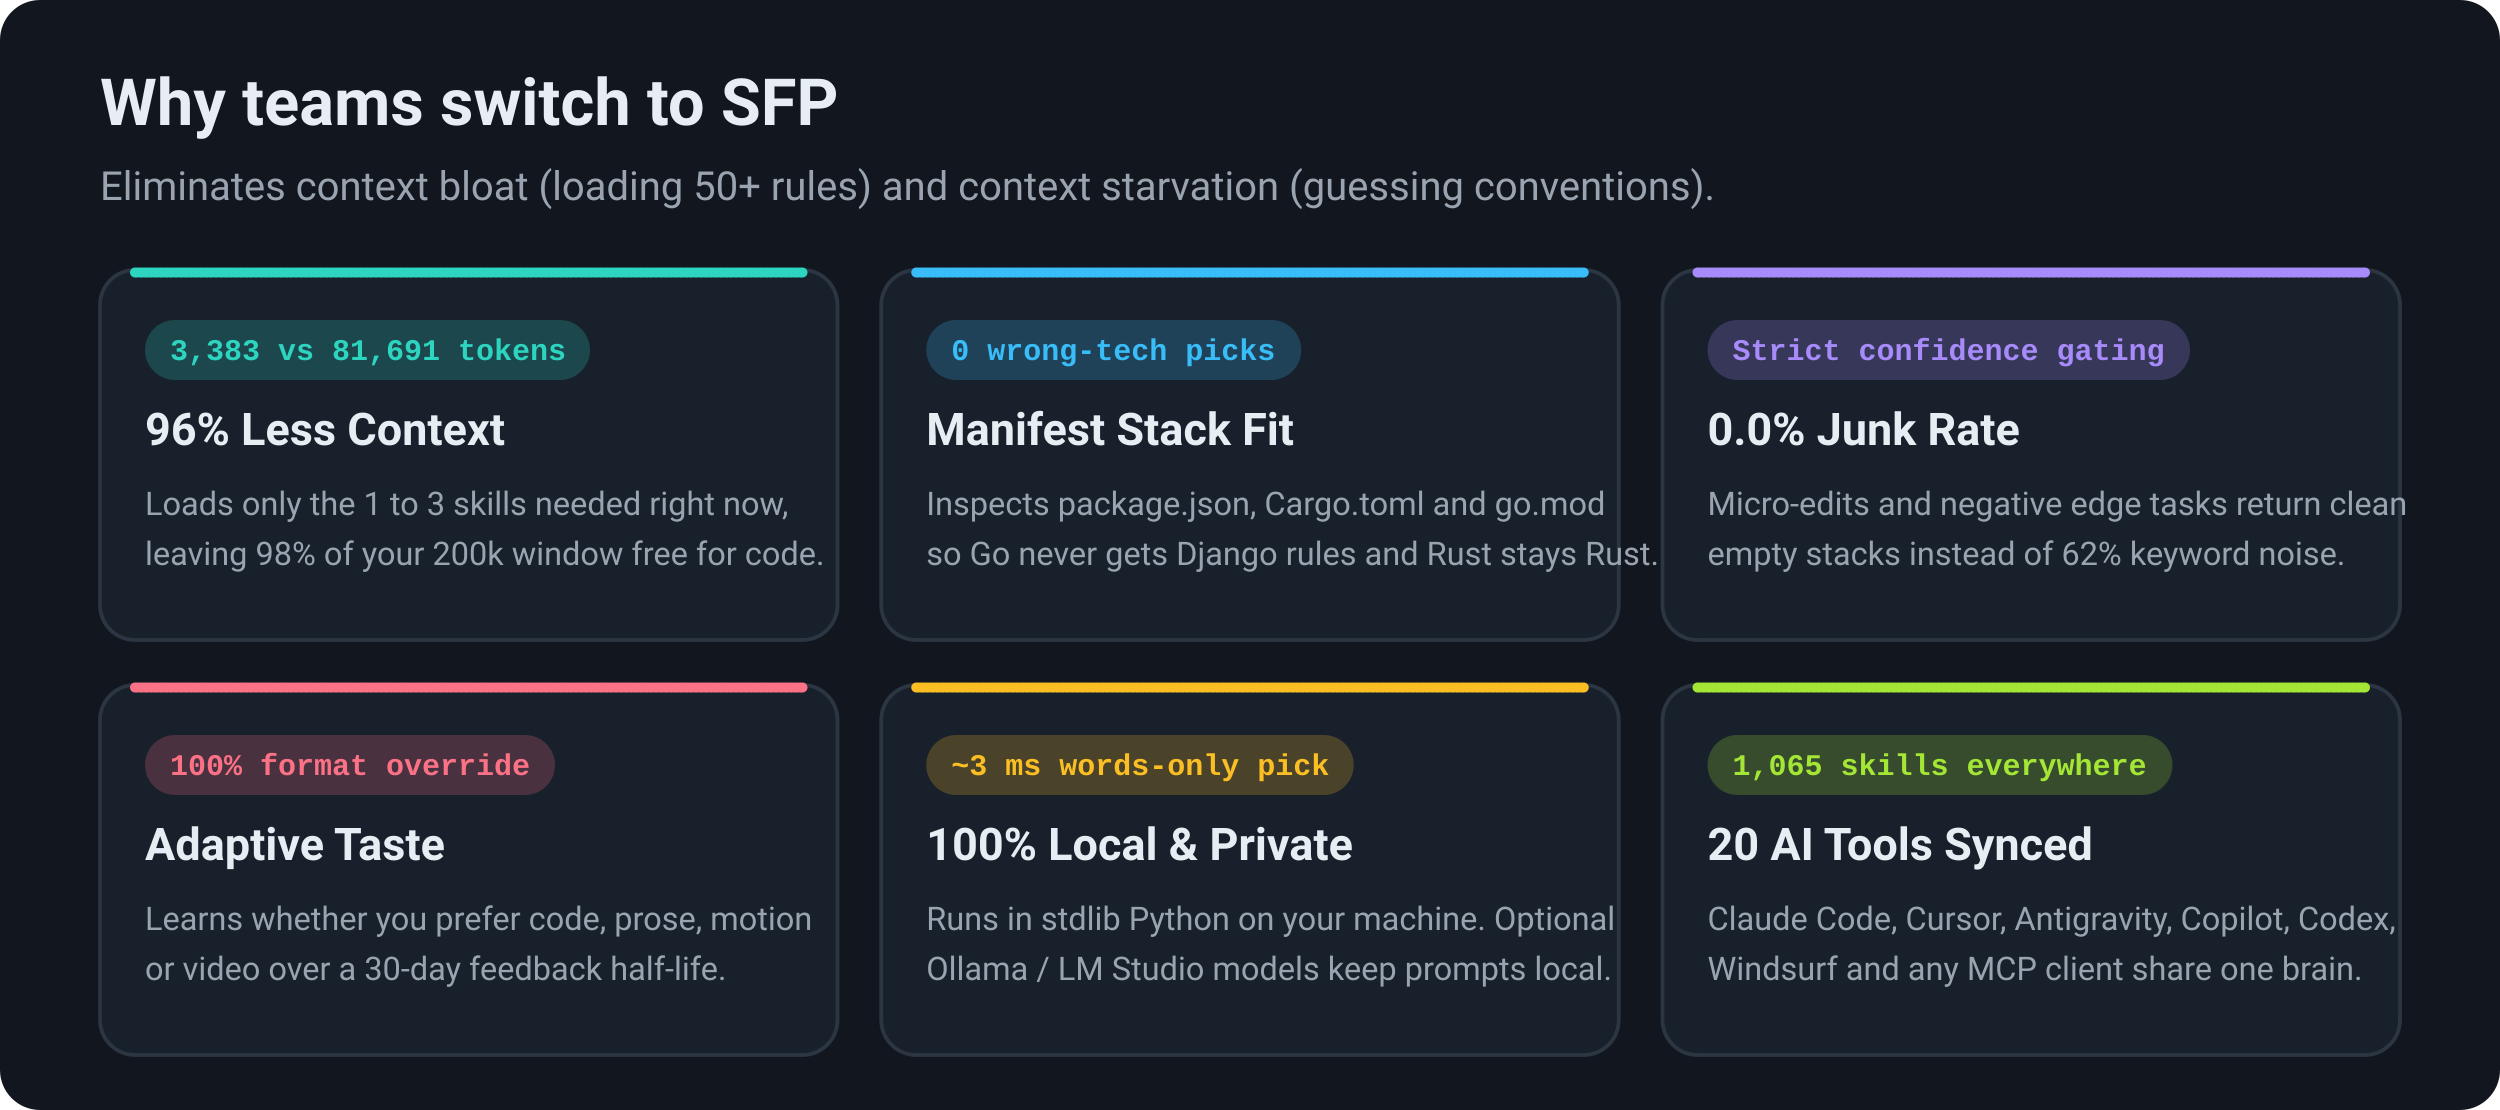
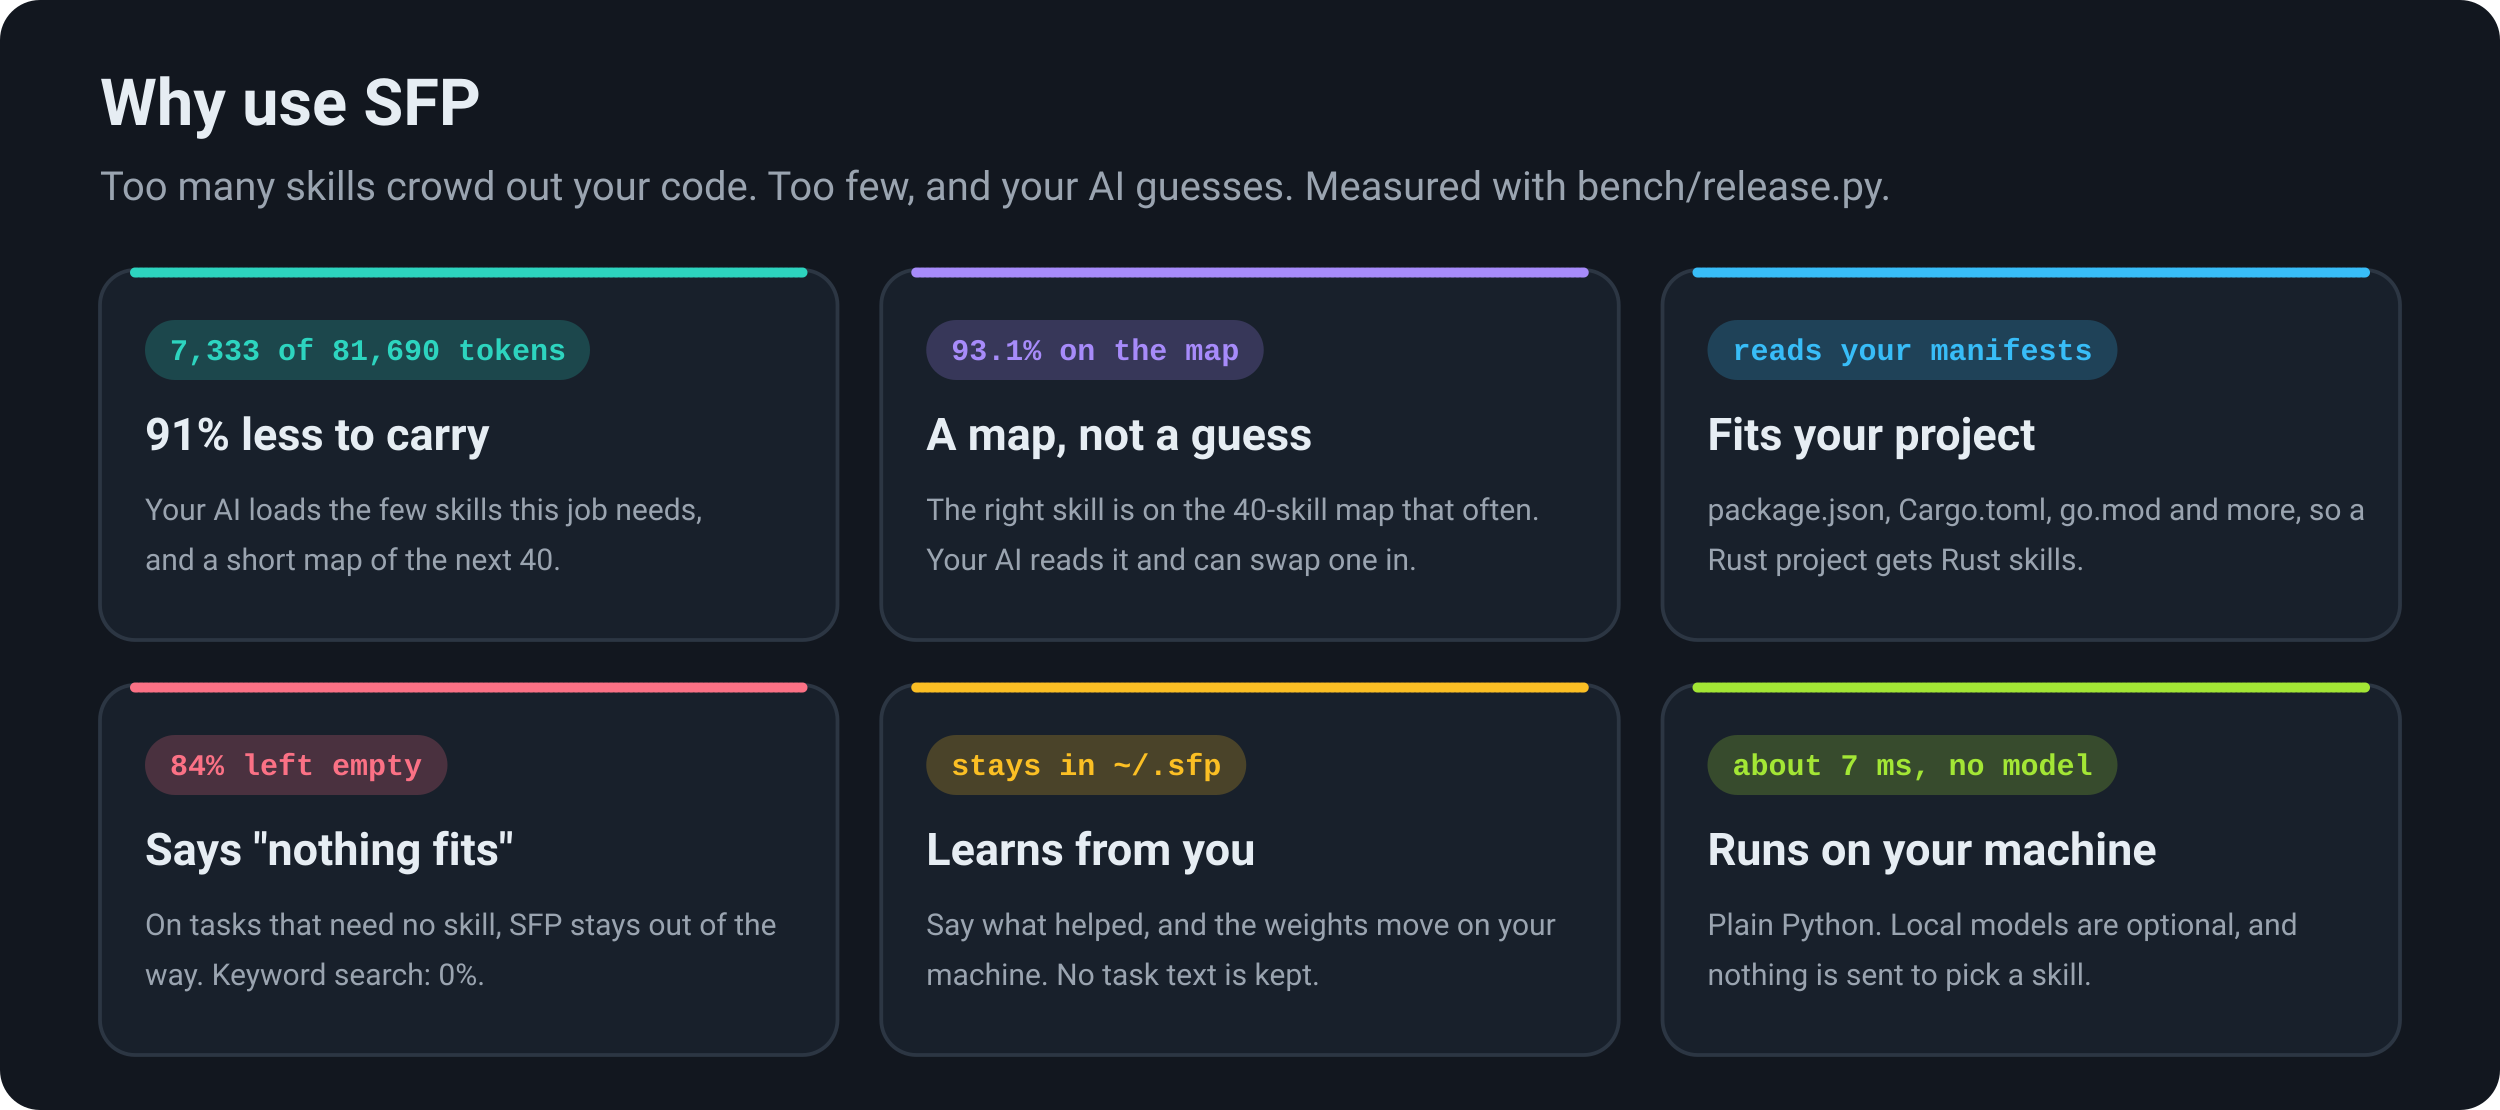
<svg xmlns="http://www.w3.org/2000/svg" width="1000" height="444" viewBox="0 0 1000 444" role="img" aria-labelledby="t d">
  <style>
text{font-family:ui-sans-serif, system-ui, -apple-system, 'Segoe UI', Roboto, 'Helvetica Neue', Arial, sans-serif}
.mono{font-family:ui-monospace, SFMono-Regular, 'SF Mono', Menlo, Consolas, 'Liberation Mono', monospace}
.draw{stroke-dasharray:1;stroke-dashoffset:0;animation:draw 1.1s cubic-bezier(.23,1,.32,1) both}
.rise{animation:rise .7s cubic-bezier(.23,1,.32,1) both}
.fade{animation:fade .8s ease-out both}
.grow{transform-box:fill-box;transform-origin:left center;animation:grow 1.1s cubic-bezier(.23,1,.32,1) both}
.pop{transform-box:fill-box;transform-origin:center;animation:pop .5s cubic-bezier(.23,1,.32,1) both}
.glow{animation:glow 2.6s ease-in-out infinite}
.blink{animation:blink 1s steps(1) infinite}
@keyframes draw{from{stroke-dashoffset:1}to{stroke-dashoffset:0}}
@keyframes rise{from{opacity:0;transform:translateY(10px)}to{opacity:1;transform:none}}
@keyframes fade{from{opacity:0}to{opacity:1}}
@keyframes grow{from{transform:scaleX(0)}to{transform:scaleX(1)}}
@keyframes pop{from{opacity:0;transform:scale(.6)}to{opacity:1;transform:scale(1)}}
@keyframes glow{0%,100%{opacity:.45}50%{opacity:1}}
@keyframes blink{0%{opacity:1}50%{opacity:0}}
@media (prefers-reduced-motion:reduce){*{animation:none!important}.pulse,.cover{display:none}}
</style>
  <rect width="1000" height="444" rx="16" fill="#12171f" />
-   <text x="40" y="50" font-size="26" font-weight="700" fill="#e6edf3" text-anchor="start" class="rise">Why teams switch to SFP</text>
-   <text x="40" y="80" font-size="16" font-weight="400" fill="#9aa4b0" text-anchor="start" class="rise" style="animation-delay:0.10s">Eliminates context bloat (loading 50+ rules) and context starvation (guessing conventions).</text>
+   <text x="40" y="50" font-size="26" font-weight="700" fill="#e6edf3" text-anchor="start" class="rise">Why use SFP</text>
+   <text x="40" y="80" font-size="16" font-weight="400" fill="#9aa4b0" text-anchor="start" class="rise" style="animation-delay:0.10s">Too many skills crowd out your code. Too few, and your AI guesses. Measured with bench/release.py.</text>
  <g class="rise" style="animation-delay:0.18s">
    <rect x="40.0" y="108" width="295" height="148" rx="14" fill="#18202b" stroke="#2c3643" stroke-width="1.5" />
    <path class="draw" pathLength="1" d="M54.0 109 H321.0" stroke="#2dd4bf" stroke-width="4" stroke-linecap="round" fill="none" style="animation-delay:0.45s" />
    <rect x="58.0" y="128" width="178" height="24" rx="12" fill="#2dd4bf" fill-opacity="0.22" />
-     <text x="68.0" y="144" font-size="12" font-weight="700" fill="#2dd4bf" text-anchor="start" class="mono">3,383 vs 81,691 tokens</text>
-     <text x="58.0" y="178" font-size="18" font-weight="700" fill="#e6edf3" text-anchor="start">96% Less Context</text>
-     <text x="58.0" y="206" font-size="13" font-weight="400" fill="#9aa4b0" text-anchor="start">Loads only the 1 to 3 skills needed right now,</text>
-     <text x="58.0" y="226" font-size="13" font-weight="400" fill="#9aa4b0" text-anchor="start">leaving 98% of your 200k window free for code.</text>
+     <text x="68.0" y="144" font-size="12" font-weight="700" fill="#2dd4bf" text-anchor="start" class="mono">7,333 of 81,690 tokens</text>
+     <text x="58.0" y="180" font-size="18" font-weight="700" fill="#e6edf3" text-anchor="start">91% less to carry</text>
+     <text x="58.0" y="208" font-size="12" font-weight="400" fill="#9aa4b0" text-anchor="start">Your AI loads the few skills this job needs,</text>
+     <text x="58.0" y="228" font-size="12" font-weight="400" fill="#9aa4b0" text-anchor="start">and a short map of the next 40.</text>
  </g>
  <g class="rise" style="animation-delay:0.28s">
    <rect x="352.5" y="108" width="295" height="148" rx="14" fill="#18202b" stroke="#2c3643" stroke-width="1.5" />
-     <path class="draw" pathLength="1" d="M366.5 109 H633.5" stroke="#38bdf8" stroke-width="4" stroke-linecap="round" fill="none" style="animation-delay:0.55s" />
-     <rect x="370.5" y="128" width="150" height="24" rx="12" fill="#38bdf8" fill-opacity="0.22" />
-     <text x="380.5" y="144" font-size="12" font-weight="700" fill="#38bdf8" text-anchor="start" class="mono">0 wrong-tech picks</text>
-     <text x="370.5" y="178" font-size="18" font-weight="700" fill="#e6edf3" text-anchor="start">Manifest Stack Fit</text>
-     <text x="370.5" y="206" font-size="13" font-weight="400" fill="#9aa4b0" text-anchor="start">Inspects package.json, Cargo.toml and go.mod</text>
-     <text x="370.5" y="226" font-size="13" font-weight="400" fill="#9aa4b0" text-anchor="start">so Go never gets Django rules and Rust stays Rust.</text>
+     <path class="draw" pathLength="1" d="M366.5 109 H633.5" stroke="#a78bfa" stroke-width="4" stroke-linecap="round" fill="none" style="animation-delay:0.55s" />
+     <rect x="370.5" y="128" width="135" height="24" rx="12" fill="#a78bfa" fill-opacity="0.22" />
+     <text x="380.5" y="144" font-size="12" font-weight="700" fill="#a78bfa" text-anchor="start" class="mono">93.1% on the map</text>
+     <text x="370.5" y="180" font-size="18" font-weight="700" fill="#e6edf3" text-anchor="start">A map, not a guess</text>
+     <text x="370.5" y="208" font-size="12" font-weight="400" fill="#9aa4b0" text-anchor="start">The right skill is on the 40-skill map that often.</text>
+     <text x="370.5" y="228" font-size="12" font-weight="400" fill="#9aa4b0" text-anchor="start">Your AI reads it and can swap one in.</text>
  </g>
  <g class="rise" style="animation-delay:0.38s">
    <rect x="665.0" y="108" width="295" height="148" rx="14" fill="#18202b" stroke="#2c3643" stroke-width="1.5" />
-     <path class="draw" pathLength="1" d="M679.0 109 H946.0" stroke="#a78bfa" stroke-width="4" stroke-linecap="round" fill="none" style="animation-delay:0.65s" />
-     <rect x="683.0" y="128" width="193" height="24" rx="12" fill="#a78bfa" fill-opacity="0.22" />
-     <text x="693.0" y="144" font-size="12" font-weight="700" fill="#a78bfa" text-anchor="start" class="mono">Strict confidence gating</text>
-     <text x="683.0" y="178" font-size="18" font-weight="700" fill="#e6edf3" text-anchor="start">0.0% Junk Rate</text>
-     <text x="683.0" y="206" font-size="13" font-weight="400" fill="#9aa4b0" text-anchor="start">Micro-edits and negative edge tasks return clean</text>
-     <text x="683.0" y="226" font-size="13" font-weight="400" fill="#9aa4b0" text-anchor="start">empty stacks instead of 62% keyword noise.</text>
+     <path class="draw" pathLength="1" d="M679.0 109 H946.0" stroke="#38bdf8" stroke-width="4" stroke-linecap="round" fill="none" style="animation-delay:0.65s" />
+     <rect x="683.0" y="128" width="164" height="24" rx="12" fill="#38bdf8" fill-opacity="0.22" />
+     <text x="693.0" y="144" font-size="12" font-weight="700" fill="#38bdf8" text-anchor="start" class="mono">reads your manifests</text>
+     <text x="683.0" y="180" font-size="18" font-weight="700" fill="#e6edf3" text-anchor="start">Fits your project</text>
+     <text x="683.0" y="208" font-size="12" font-weight="400" fill="#9aa4b0" text-anchor="start">package.json, Cargo.toml, go.mod and more, so a</text>
+     <text x="683.0" y="228" font-size="12" font-weight="400" fill="#9aa4b0" text-anchor="start">Rust project gets Rust skills.</text>
  </g>
  <g class="rise" style="animation-delay:0.48s">
    <rect x="40.0" y="274" width="295" height="148" rx="14" fill="#18202b" stroke="#2c3643" stroke-width="1.5" />
    <path class="draw" pathLength="1" d="M54.0 275 H321.0" stroke="#fb7185" stroke-width="4" stroke-linecap="round" fill="none" style="animation-delay:0.75s" />
-     <rect x="58.0" y="294" width="164" height="24" rx="12" fill="#fb7185" fill-opacity="0.22" />
-     <text x="68.0" y="310" font-size="12" font-weight="700" fill="#fb7185" text-anchor="start" class="mono">100% format override</text>
-     <text x="58.0" y="344" font-size="18" font-weight="700" fill="#e6edf3" text-anchor="start">Adaptive Taste</text>
-     <text x="58.0" y="372" font-size="13" font-weight="400" fill="#9aa4b0" text-anchor="start">Learns whether you prefer code, prose, motion</text>
-     <text x="58.0" y="392" font-size="13" font-weight="400" fill="#9aa4b0" text-anchor="start">or video over a 30-day feedback half-life.</text>
+     <rect x="58.0" y="294" width="121" height="24" rx="12" fill="#fb7185" fill-opacity="0.22" />
+     <text x="68.0" y="310" font-size="12" font-weight="700" fill="#fb7185" text-anchor="start" class="mono">84% left empty</text>
+     <text x="58.0" y="346" font-size="18" font-weight="700" fill="#e6edf3" text-anchor="start">Says "nothing fits"</text>
+     <text x="58.0" y="374" font-size="12" font-weight="400" fill="#9aa4b0" text-anchor="start">On tasks that need no skill, SFP stays out of the</text>
+     <text x="58.0" y="394" font-size="12" font-weight="400" fill="#9aa4b0" text-anchor="start">way. Keyword search: 0%.</text>
  </g>
  <g class="rise" style="animation-delay:0.58s">
    <rect x="352.5" y="274" width="295" height="148" rx="14" fill="#18202b" stroke="#2c3643" stroke-width="1.5" />
    <path class="draw" pathLength="1" d="M366.5 275 H633.5" stroke="#fbbf24" stroke-width="4" stroke-linecap="round" fill="none" style="animation-delay:0.85s" />
-     <rect x="370.5" y="294" width="171" height="24" rx="12" fill="#fbbf24" fill-opacity="0.22" />
-     <text x="380.5" y="310" font-size="12" font-weight="700" fill="#fbbf24" text-anchor="start" class="mono">~3 ms words-only pick</text>
-     <text x="370.5" y="344" font-size="18" font-weight="700" fill="#e6edf3" text-anchor="start">100% Local &amp; Private</text>
-     <text x="370.5" y="372" font-size="13" font-weight="400" fill="#9aa4b0" text-anchor="start">Runs in stdlib Python on your machine. Optional</text>
-     <text x="370.5" y="392" font-size="13" font-weight="400" fill="#9aa4b0" text-anchor="start">Ollama / LM Studio models keep prompts local.</text>
+     <rect x="370.5" y="294" width="128" height="24" rx="12" fill="#fbbf24" fill-opacity="0.22" />
+     <text x="380.5" y="310" font-size="12" font-weight="700" fill="#fbbf24" text-anchor="start" class="mono">stays in ~/.sfp</text>
+     <text x="370.5" y="346" font-size="18" font-weight="700" fill="#e6edf3" text-anchor="start">Learns from you</text>
+     <text x="370.5" y="374" font-size="12" font-weight="400" fill="#9aa4b0" text-anchor="start">Say what helped, and the weights move on your</text>
+     <text x="370.5" y="394" font-size="12" font-weight="400" fill="#9aa4b0" text-anchor="start">machine. No task text is kept.</text>
  </g>
  <g class="rise" style="animation-delay:0.68s">
    <rect x="665.0" y="274" width="295" height="148" rx="14" fill="#18202b" stroke="#2c3643" stroke-width="1.5" />
    <path class="draw" pathLength="1" d="M679.0 275 H946.0" stroke="#a3e635" stroke-width="4" stroke-linecap="round" fill="none" style="animation-delay:0.95s" />
-     <rect x="683.0" y="294" width="186" height="24" rx="12" fill="#a3e635" fill-opacity="0.22" />
-     <text x="693.0" y="310" font-size="12" font-weight="700" fill="#a3e635" text-anchor="start" class="mono">1,065 skills everywhere</text>
-     <text x="683.0" y="344" font-size="18" font-weight="700" fill="#e6edf3" text-anchor="start">20 AI Tools Synced</text>
-     <text x="683.0" y="372" font-size="13" font-weight="400" fill="#9aa4b0" text-anchor="start">Claude Code, Cursor, Antigravity, Copilot, Codex,</text>
-     <text x="683.0" y="392" font-size="13" font-weight="400" fill="#9aa4b0" text-anchor="start">Windsurf and any MCP client share one brain.</text>
+     <rect x="683.0" y="294" width="164" height="24" rx="12" fill="#a3e635" fill-opacity="0.22" />
+     <text x="693.0" y="310" font-size="12" font-weight="700" fill="#a3e635" text-anchor="start" class="mono">about 7 ms, no model</text>
+     <text x="683.0" y="346" font-size="18" font-weight="700" fill="#e6edf3" text-anchor="start">Runs on your machine</text>
+     <text x="683.0" y="374" font-size="12" font-weight="400" fill="#9aa4b0" text-anchor="start">Plain Python. Local models are optional, and</text>
+     <text x="683.0" y="394" font-size="12" font-weight="400" fill="#9aa4b0" text-anchor="start">nothing is sent to pick a skill.</text>
  </g>
</svg>
